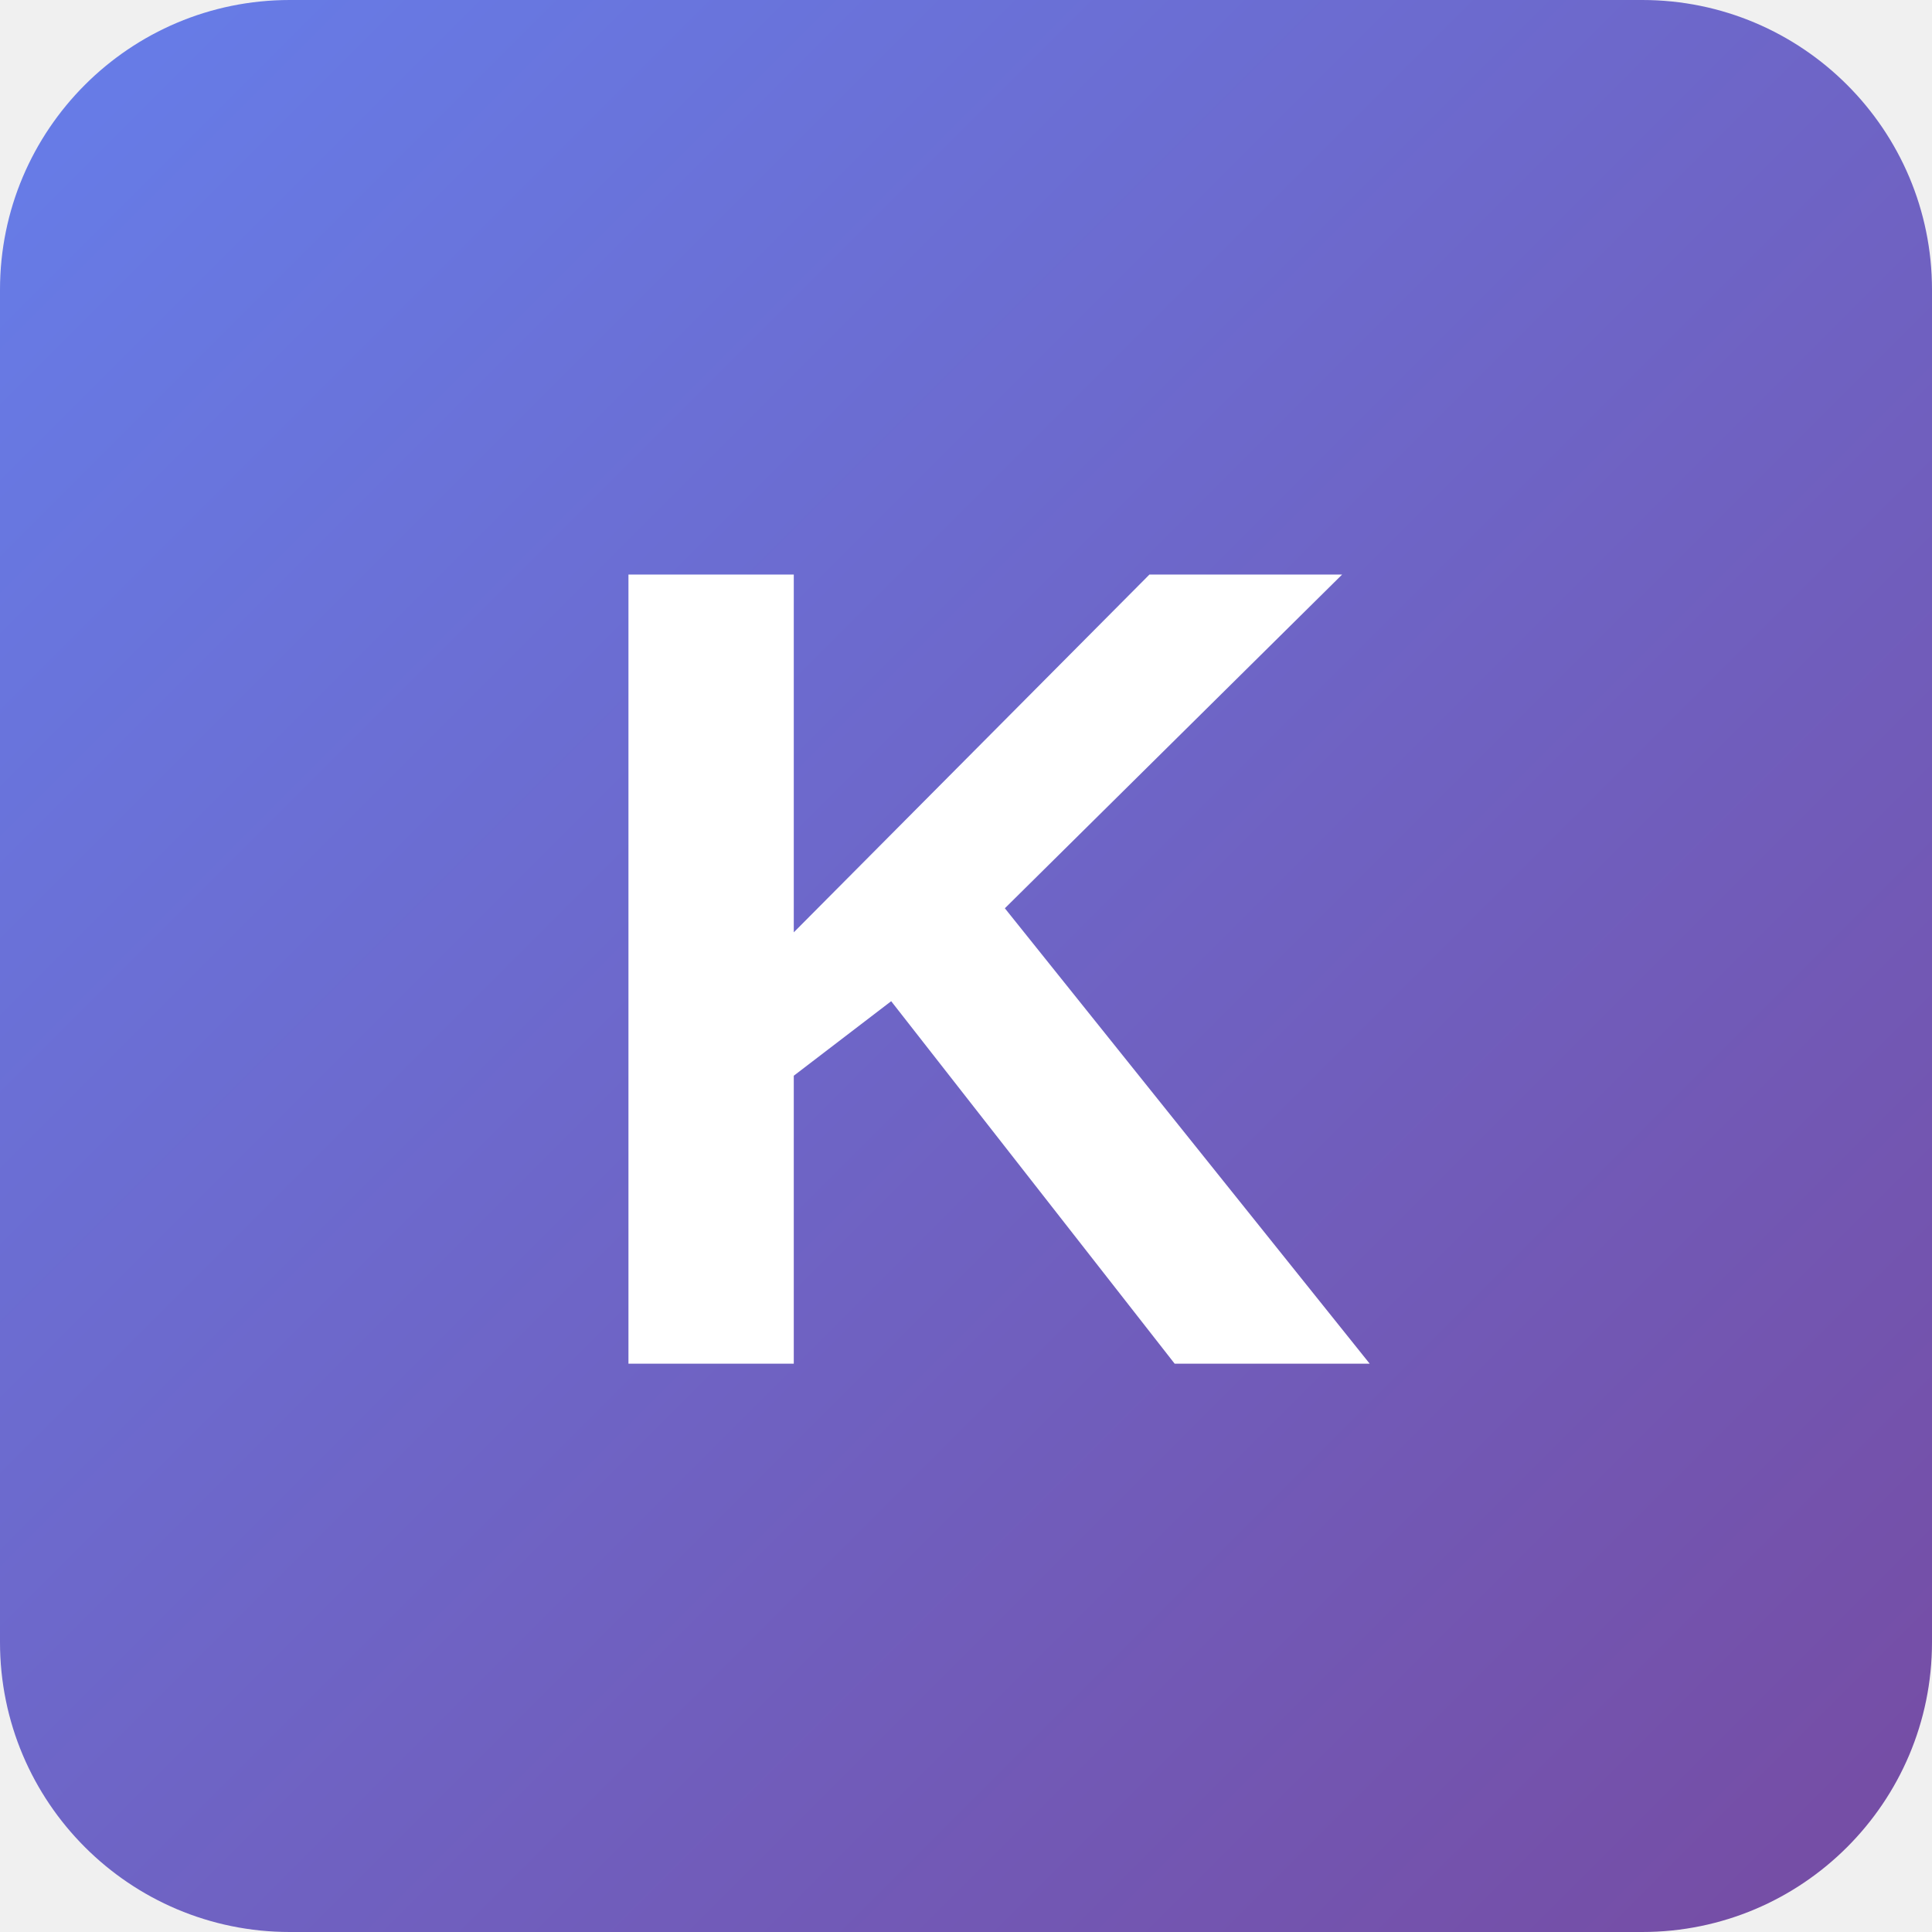
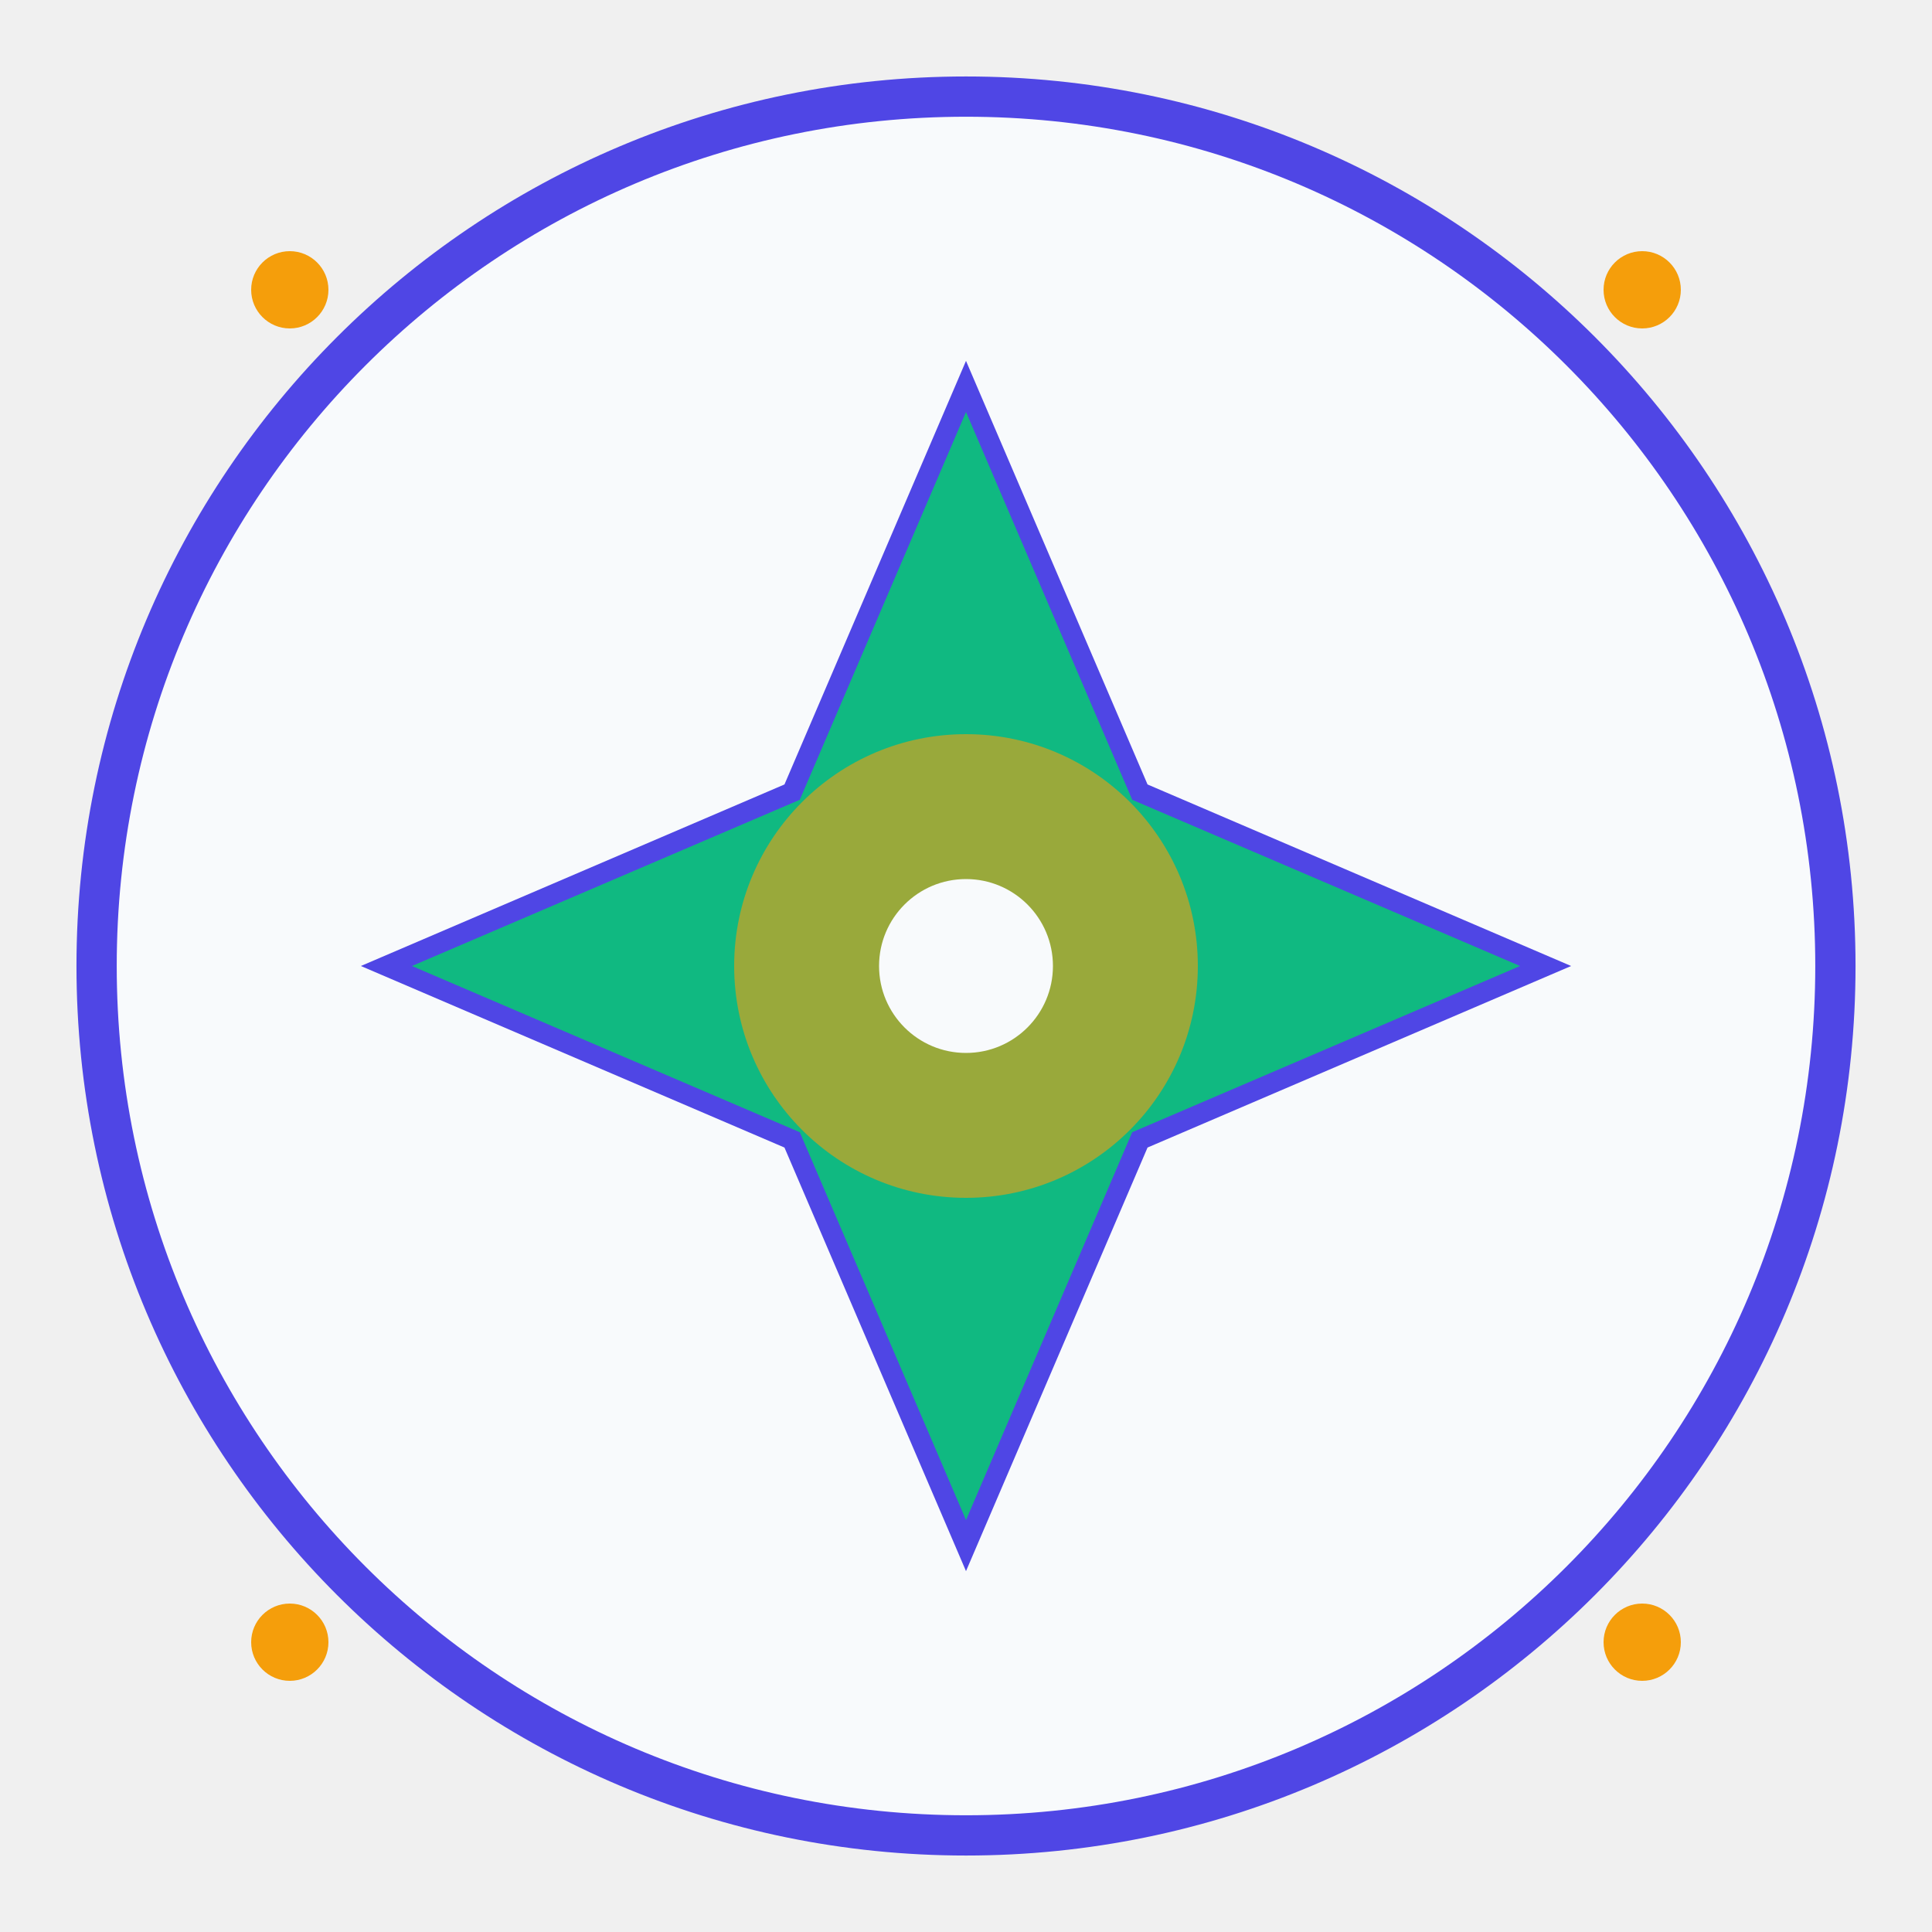
- <svg xmlns="http://www.w3.org/2000/svg" width="128" height="128">
-   <defs>
-     <linearGradient id="bg" x1="0%" y1="0%" x2="100%" y2="100%">
-       <stop offset="0%" style="stop-color:#667eea;stop-opacity:1" />
-       <stop offset="100%" style="stop-color:#764ba2;stop-opacity:1" />
-     </linearGradient>
-   </defs>
-   <rect width="128" height="128" rx="19.2" fill="url(#bg)" />
-   <text x="50%" y="50%" font-family="Arial, sans-serif" font-size="76" font-weight="bold" text-anchor="middle" dominant-baseline="central" fill="#ffffff">K</text>
+ <svg xmlns="http://www.w3.org/2000/svg" width="128" height="128" viewBox="0 0 128 128">
+   <circle cx="64" cy="64" r="57.6" fill="#F8FAFC" stroke="#4F46E5" stroke-width="2.667" />
+   <g transform="translate(64, 64)">
+     <path d="M 0,-38.4 L 11.52,-11.52 L 38.4,0 L 11.52,11.52 L 0,38.4 L -11.52,11.52 L -38.4,0 L -11.52,-11.52 Z" fill="#10B981" stroke="#4F46E5" stroke-width="1.333" />
+     <circle cx="0" cy="0" r="15.36" fill="#F59E0B" opacity="0.6" />
+     <circle cx="0" cy="0" r="5.76" fill="#F8FAFC" />
+   </g>
+   <circle cx="19.2" cy="19.2" r="2.56" fill="#F59E0B" />
+   <circle cx="108.8" cy="19.2" r="2.56" fill="#F59E0B" />
+   <circle cx="19.2" cy="108.8" r="2.56" fill="#F59E0B" />
+   <circle cx="108.8" cy="108.8" r="2.56" fill="#F59E0B" />
</svg>
